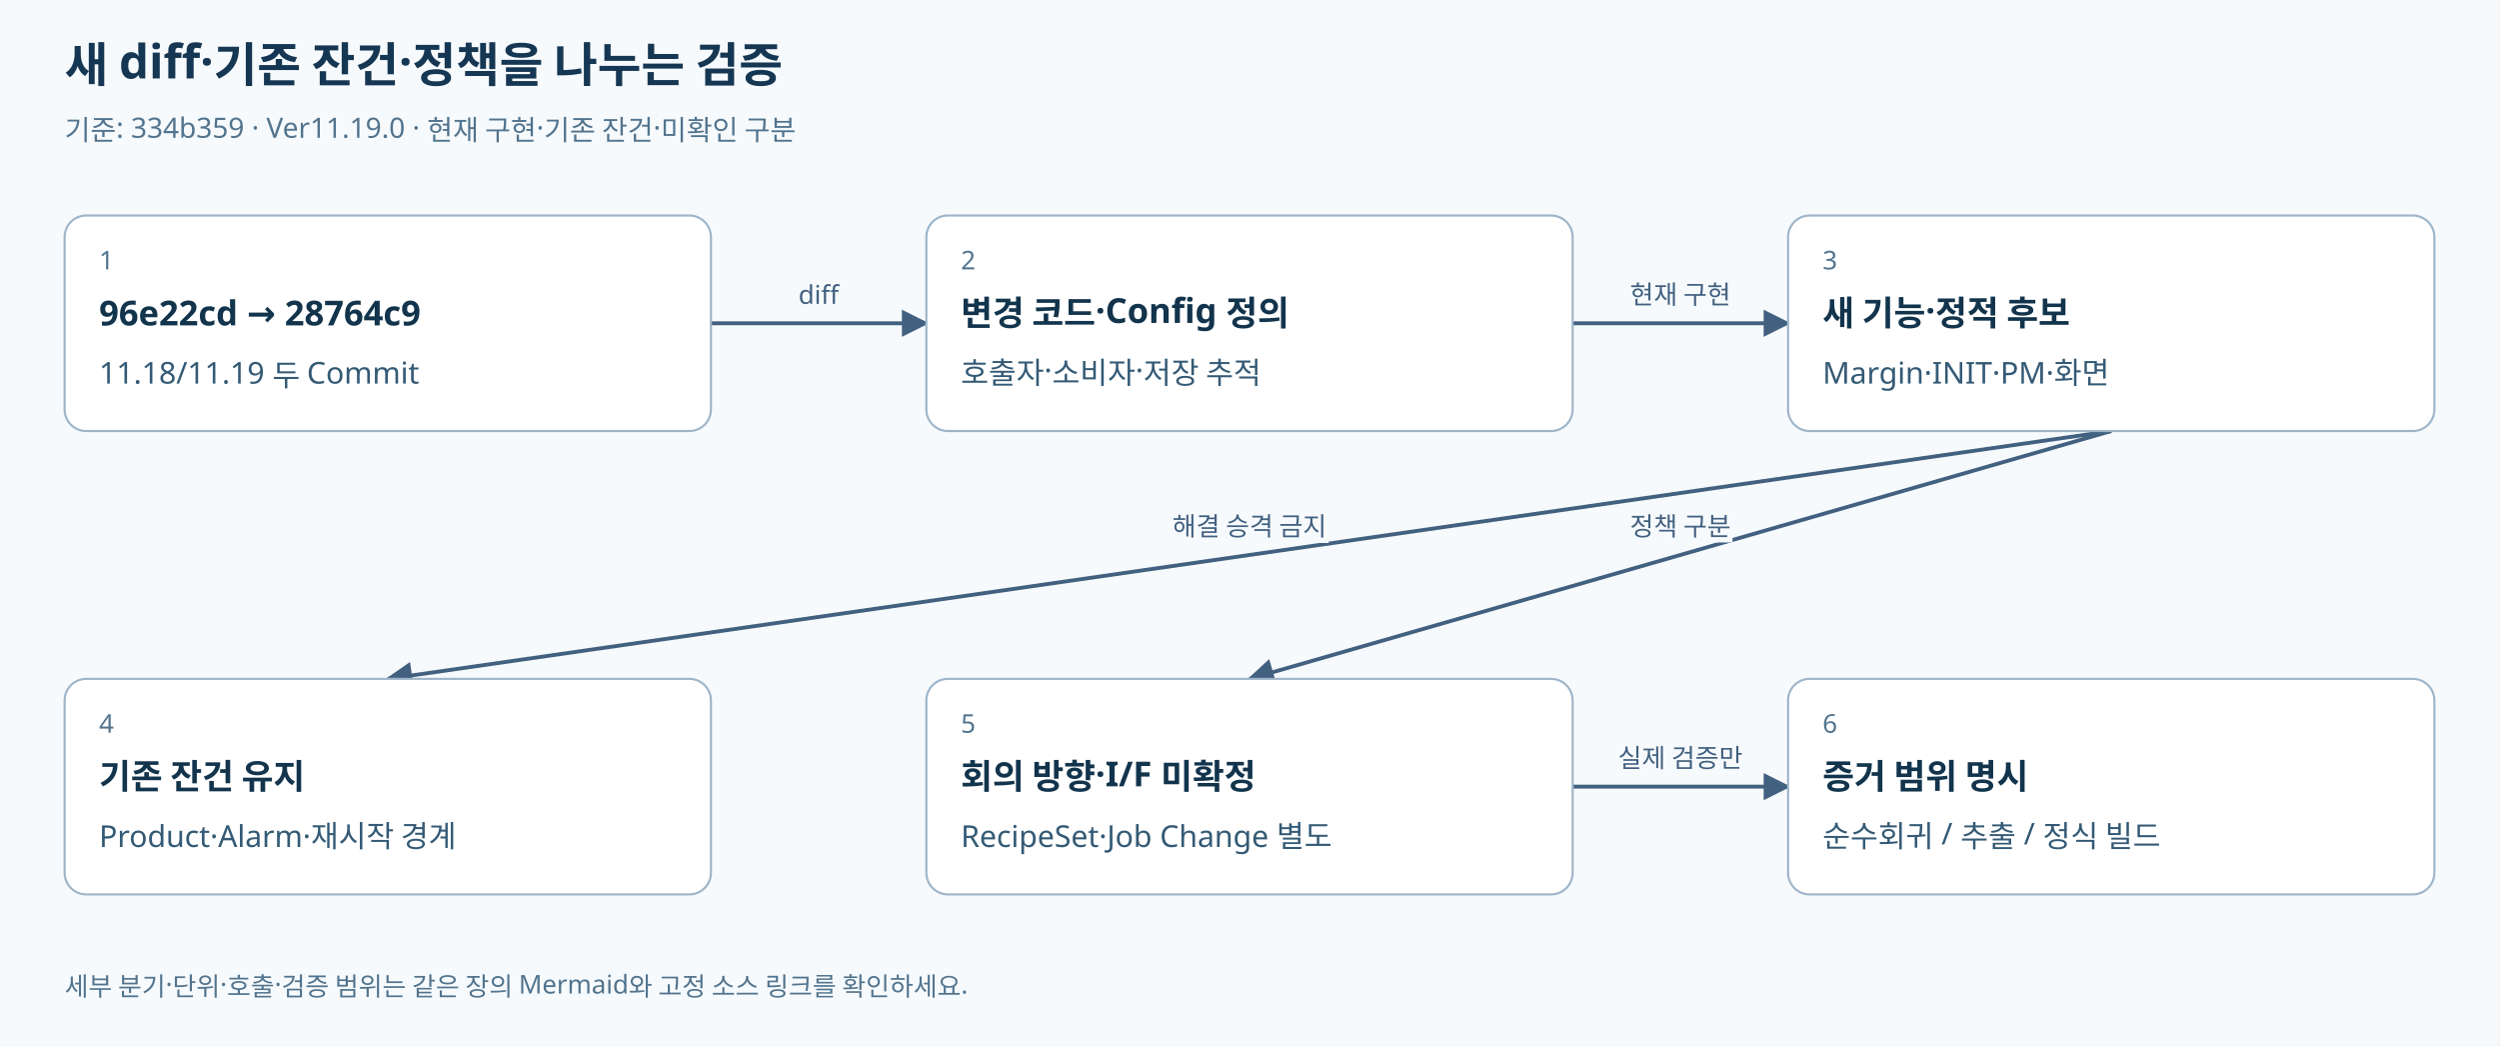
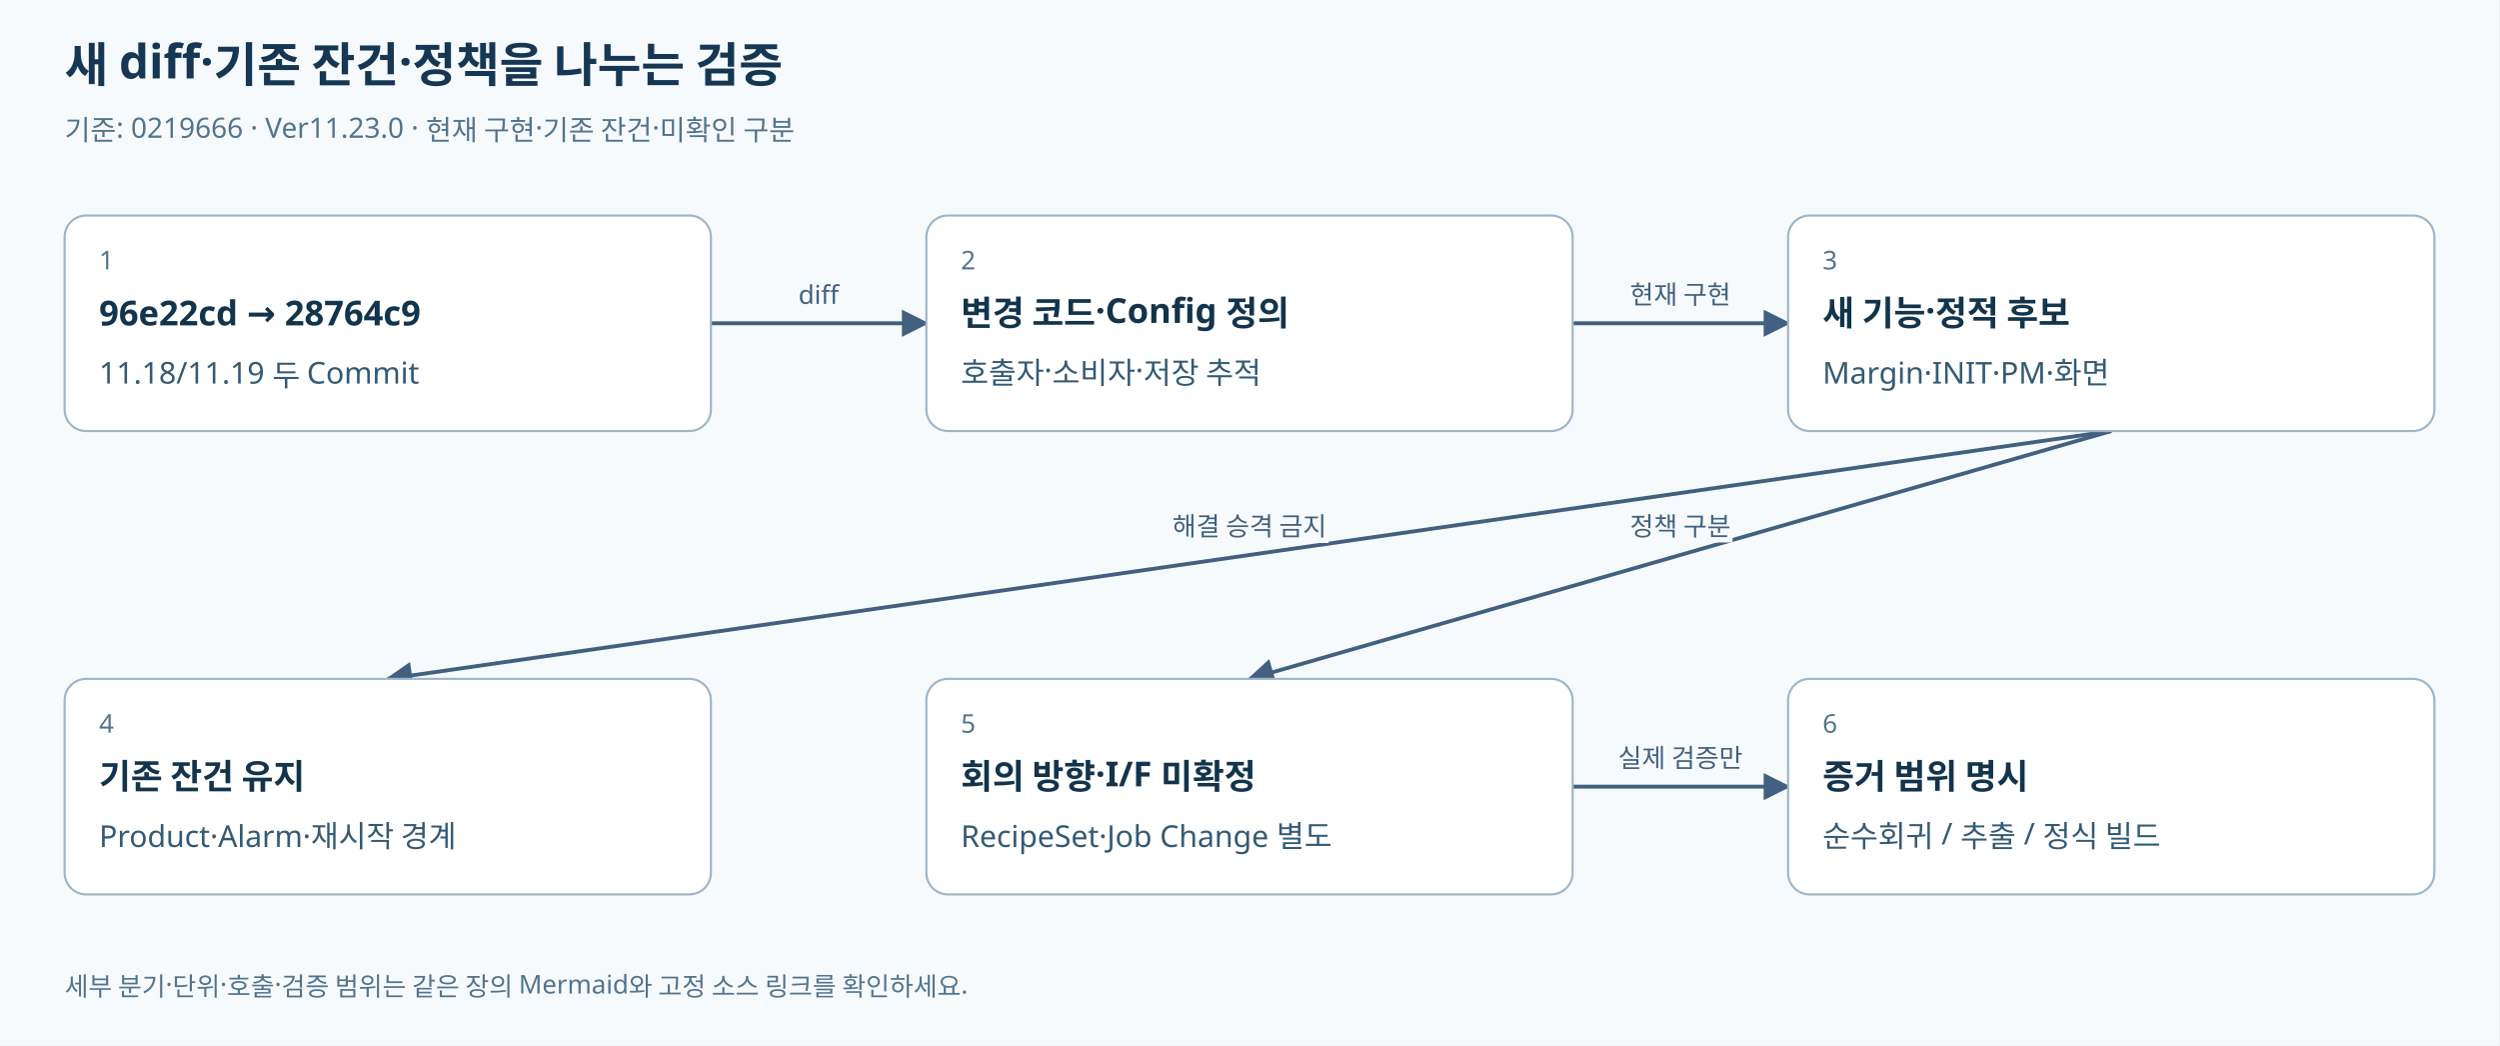
<svg xmlns="http://www.w3.org/2000/svg" width="1160" height="485" viewBox="0 0 1160 485" role="img" aria-label="새 diff·기존 잔건·정책을 나누는 검증">
  <defs>
    <marker id="arrow" viewBox="0 0 10 10" refX="9" refY="5" markerWidth="7" markerHeight="7" orient="auto">
      <path d="M0 0 L10 5 L0 10z" fill="#426080" />
    </marker>
  </defs>
  <rect width="1160" height="485" fill="#f7fafc" />
  <g font-family="Malgun Gothic,Segoe UI,sans-serif">
    <text x="30" y="38" font-size="22" font-weight="bold" fill="#153753">새 diff·기존 잔건·정책을 나누는 검증</text>
-     <text x="30" y="65" font-size="13" fill="#52748e">기준: 334b359 · Ver11.19.0 · 현재 구현·기존 잔건·미확인 구분</text>
+     <text x="30" y="65" font-size="13" fill="#52748e">기준: 0219666 · Ver11.23.0 · 현재 구현·기존 잔건·미확인 구분</text>
    <path d="M330 150 L430 150" fill="none" stroke="#426080" stroke-width="1.8" marker-end="url(#arrow)" />
    <text x="380" y="141" text-anchor="middle" font-size="12" fill="#426080" paint-order="stroke" stroke="#f7fafc" stroke-width="5">diff</text>
    <path d="M730 150 L830 150" fill="none" stroke="#426080" stroke-width="1.8" marker-end="url(#arrow)" />
    <text x="780" y="141" text-anchor="middle" font-size="12" fill="#426080" paint-order="stroke" stroke="#f7fafc" stroke-width="5">현재 구현</text>
    <path d="M980 200 L180 315" fill="none" stroke="#426080" stroke-width="1.8" marker-end="url(#arrow)" />
    <text x="580" y="248.5" text-anchor="middle" font-size="12" fill="#426080" paint-order="stroke" stroke="#f7fafc" stroke-width="5">해결 승격 금지</text>
    <path d="M980 200 L580 315" fill="none" stroke="#426080" stroke-width="1.8" marker-end="url(#arrow)" />
    <text x="780" y="248.5" text-anchor="middle" font-size="12" fill="#426080" paint-order="stroke" stroke="#f7fafc" stroke-width="5">정책 구분</text>
    <path d="M730 365 L830 365" fill="none" stroke="#426080" stroke-width="1.8" marker-end="url(#arrow)" />
    <text x="780" y="356" text-anchor="middle" font-size="12" fill="#426080" paint-order="stroke" stroke="#f7fafc" stroke-width="5">실제 검증만</text>
    <rect x="30" y="100" width="300" height="100" rx="10" fill="white" stroke="#9eb5c9" />
    <text x="46" y="125" font-size="12" fill="#52748e">1</text>
    <text x="46" y="151" font-size="16" font-weight="bold" fill="#12344c">96e22cd → 28764c9</text>
    <text x="46" y="178" font-size="14" fill="#345a75">11.18/11.19 두 Commit</text>
    <rect x="430" y="100" width="300" height="100" rx="10" fill="white" stroke="#9eb5c9" />
    <text x="446" y="125" font-size="12" fill="#52748e">2</text>
    <text x="446" y="151" font-size="16" font-weight="bold" fill="#12344c">변경 코드·Config 정의</text>
    <text x="446" y="178" font-size="14" fill="#345a75">호출자·소비자·저장 추적</text>
    <rect x="830" y="100" width="300" height="100" rx="10" fill="white" stroke="#9eb5c9" />
    <text x="846" y="125" font-size="12" fill="#52748e">3</text>
    <text x="846" y="151" font-size="16" font-weight="bold" fill="#12344c">새 기능·정적 후보</text>
    <text x="846" y="178" font-size="14" fill="#345a75">Margin·INIT·PM·화면</text>
    <rect x="30" y="315" width="300" height="100" rx="10" fill="white" stroke="#9eb5c9" />
    <text x="46" y="340" font-size="12" fill="#52748e">4</text>
    <text x="46" y="366" font-size="16" font-weight="bold" fill="#12344c">기존 잔건 유지</text>
    <text x="46" y="393" font-size="14" fill="#345a75">Product·Alarm·재시작 경계</text>
    <rect x="430" y="315" width="300" height="100" rx="10" fill="white" stroke="#9eb5c9" />
    <text x="446" y="340" font-size="12" fill="#52748e">5</text>
    <text x="446" y="366" font-size="16" font-weight="bold" fill="#12344c">회의 방향·I/F 미확정</text>
    <text x="446" y="393" font-size="14" fill="#345a75">RecipeSet·Job Change 별도</text>
    <rect x="830" y="315" width="300" height="100" rx="10" fill="white" stroke="#9eb5c9" />
    <text x="846" y="340" font-size="12" fill="#52748e">6</text>
    <text x="846" y="366" font-size="16" font-weight="bold" fill="#12344c">증거 범위 명시</text>
    <text x="846" y="393" font-size="14" fill="#345a75">순수회귀 / 추출 / 정식 빌드</text>
    <text x="30" y="462" font-size="12" fill="#52748e">세부 분기·단위·호출·검증 범위는 같은 장의 Mermaid와 고정 소스 링크를 확인하세요.</text>
  </g>
</svg>
